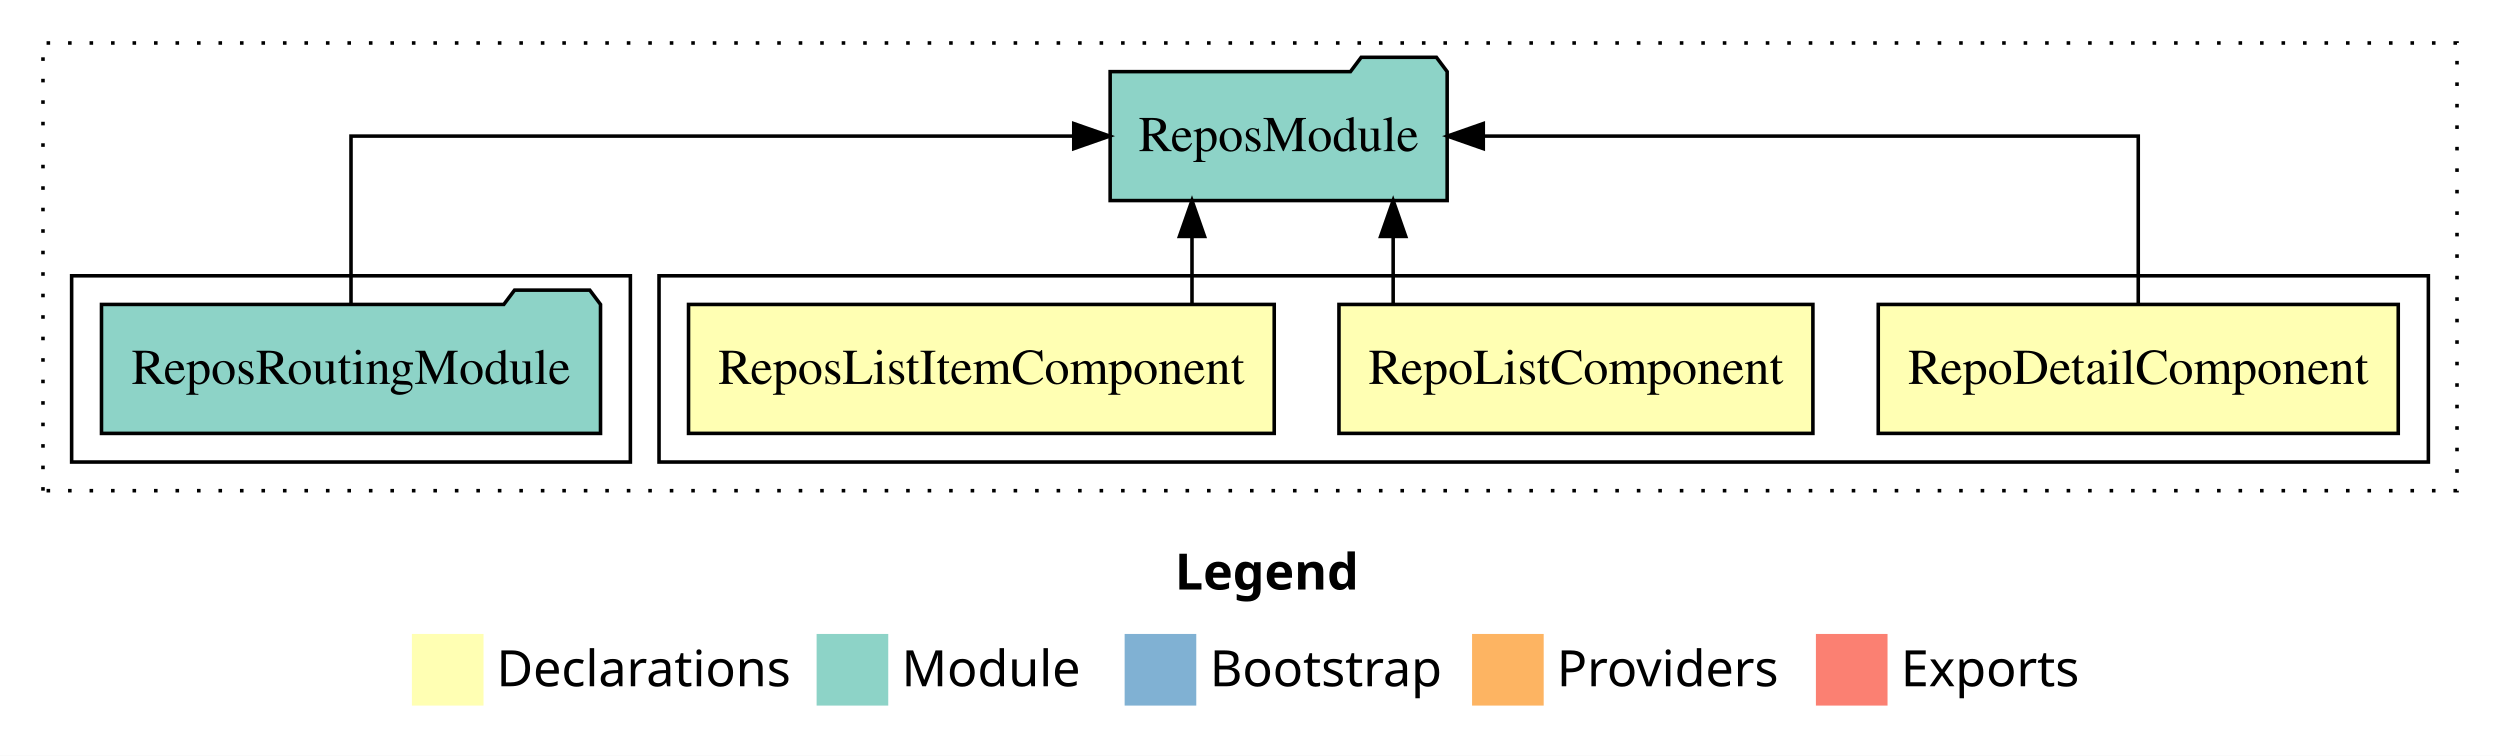
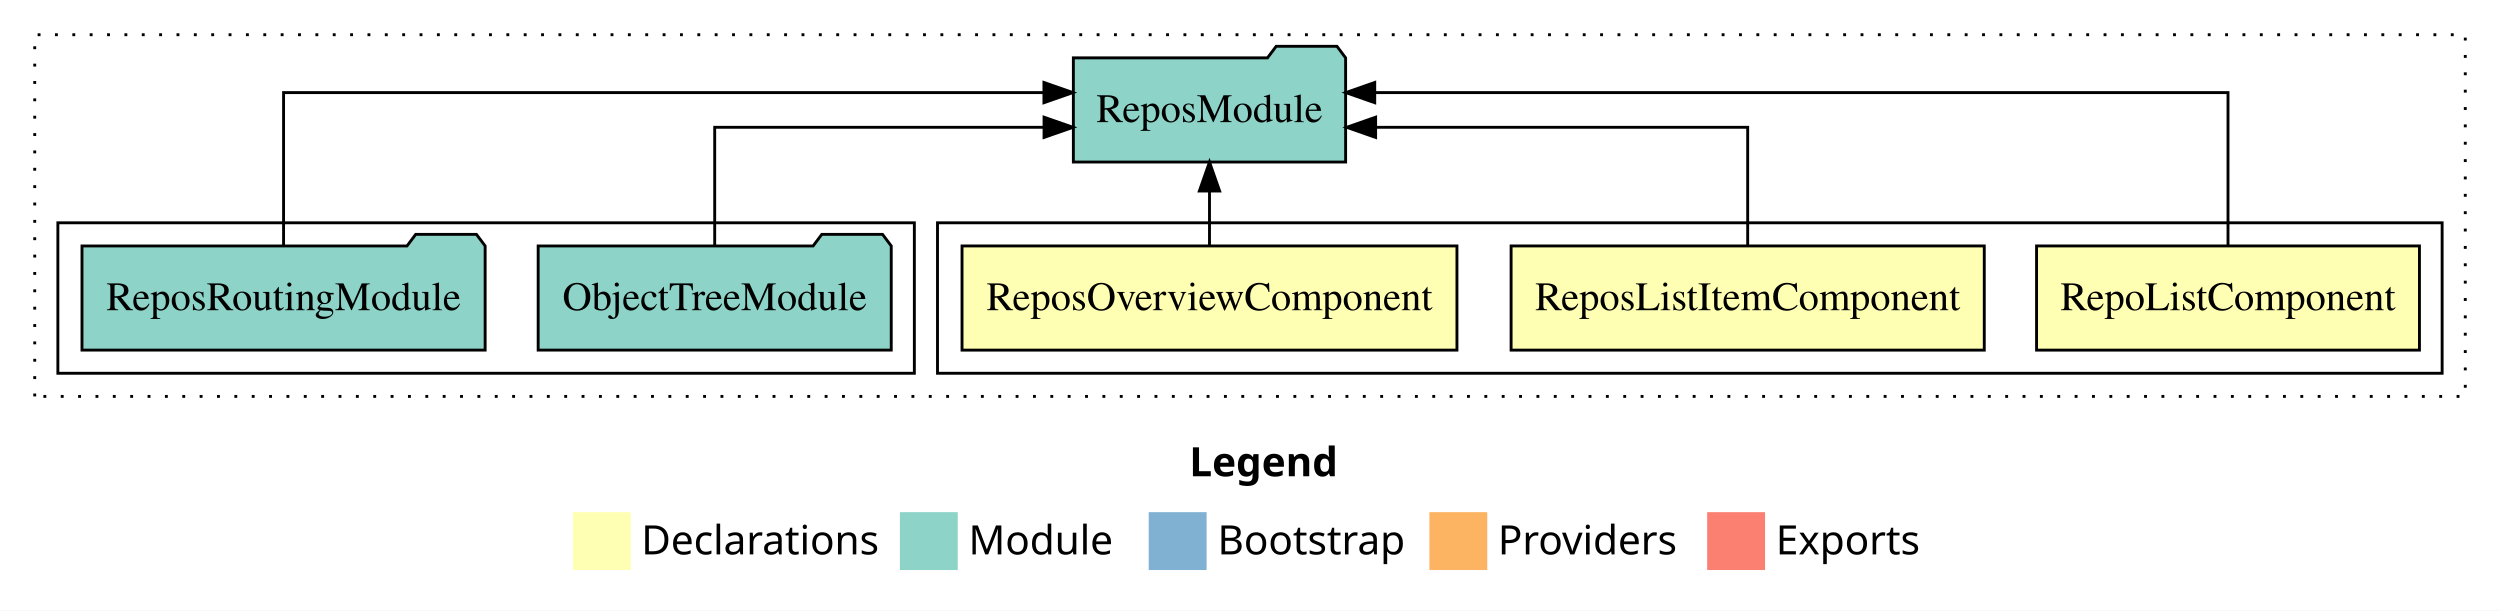
- <svg xmlns="http://www.w3.org/2000/svg" width="698pt" height="211pt" viewBox="0.00 0.00 698.00 211.00">
+ <svg xmlns="http://www.w3.org/2000/svg" width="864pt" height="211pt" viewBox="0.00 0.00 864.00 211.00">
  <g id="graph0" class="graph" transform="scale(1 1) rotate(0) translate(4 207)">
-     <polygon fill="#ffffff" stroke="transparent" points="-4,4 -4,-207 694,-207 694,4 -4,4" />
-     <text text-anchor="start" x="324.009" y="-42.4" font-family="sans-serif" font-weight="bold" font-size="14.00" fill="#000000">Legend</text>
-     <polygon fill="#ffffb3" stroke="transparent" points="111,-10 111,-30 131,-30 131,-10 111,-10" />
-     <text text-anchor="start" x="134.629" y="-15.4" font-family="sans-serif" font-size="14.00" fill="#000000">  Declarations</text>
-     <polygon fill="#8dd3c7" stroke="transparent" points="224,-10 224,-30 244,-30 244,-10 224,-10" />
-     <text text-anchor="start" x="247.725" y="-15.4" font-family="sans-serif" font-size="14.00" fill="#000000">  Module</text>
-     <polygon fill="#80b1d3" stroke="transparent" points="310,-10 310,-30 330,-30 330,-10 310,-10" />
-     <text text-anchor="start" x="333.781" y="-15.4" font-family="sans-serif" font-size="14.00" fill="#000000">  Bootstrap</text>
-     <polygon fill="#fdb462" stroke="transparent" points="407,-10 407,-30 427,-30 427,-10 407,-10" />
-     <text text-anchor="start" x="430.673" y="-15.4" font-family="sans-serif" font-size="14.00" fill="#000000">  Providers</text>
-     <polygon fill="#fb8072" stroke="transparent" points="503,-10 503,-30 523,-30 523,-10 503,-10" />
-     <text text-anchor="start" x="526.726" y="-15.4" font-family="sans-serif" font-size="14.00" fill="#000000">  Exports</text>
+     <polygon fill="#ffffff" stroke="transparent" points="-4,4 -4,-207 860,-207 860,4 -4,4" />
+     <text text-anchor="start" x="407.009" y="-42.4" font-family="sans-serif" font-weight="bold" font-size="14.00" fill="#000000">Legend</text>
+     <polygon fill="#ffffb3" stroke="transparent" points="194,-10 194,-30 214,-30 214,-10 194,-10" />
+     <text text-anchor="start" x="217.629" y="-15.4" font-family="sans-serif" font-size="14.00" fill="#000000">  Declarations</text>
+     <polygon fill="#8dd3c7" stroke="transparent" points="307,-10 307,-30 327,-30 327,-10 307,-10" />
+     <text text-anchor="start" x="330.725" y="-15.4" font-family="sans-serif" font-size="14.00" fill="#000000">  Module</text>
+     <polygon fill="#80b1d3" stroke="transparent" points="393,-10 393,-30 413,-30 413,-10 393,-10" />
+     <text text-anchor="start" x="416.781" y="-15.4" font-family="sans-serif" font-size="14.00" fill="#000000">  Bootstrap</text>
+     <polygon fill="#fdb462" stroke="transparent" points="490,-10 490,-30 510,-30 510,-10 490,-10" />
+     <text text-anchor="start" x="513.673" y="-15.4" font-family="sans-serif" font-size="14.00" fill="#000000">  Providers</text>
+     <polygon fill="#fb8072" stroke="transparent" points="586,-10 586,-30 606,-30 606,-10 586,-10" />
+     <text text-anchor="start" x="609.726" y="-15.4" font-family="sans-serif" font-size="14.00" fill="#000000">  Exports</text>
    <g id="clust1" class="cluster">
-       <polygon fill="none" stroke="#000000" stroke-dasharray="1,5" points="8,-70 8,-195 682,-195 682,-70 8,-70" />
+       <polygon fill="none" stroke="#000000" stroke-dasharray="1,5" points="8,-70 8,-195 848,-195 848,-70 8,-70" />
    </g>
    <g id="clust2" class="cluster">
-       <polygon fill="none" stroke="#000000" points="180,-78 180,-130 674,-130 674,-78 180,-78" />
+       <polygon fill="none" stroke="#000000" points="320,-78 320,-130 840,-130 840,-78 320,-78" />
    </g>
    <g id="clust6" class="cluster">
-       <polygon fill="none" stroke="#000000" points="16,-78 16,-130 172,-130 172,-78 16,-78" />
+       <polygon fill="none" stroke="#000000" points="16,-78 16,-130 312,-130 312,-78 16,-78" />
    </g>
    <g id="node1" class="node">
-       <polygon fill="#ffffb3" stroke="#000000" points="665.591,-122 520.409,-122 520.409,-86 665.591,-86 665.591,-122" />
-       <text text-anchor="middle" x="593" y="-99.8" font-family="Times,serif" font-size="14.00" fill="#000000">RepoDetailComponent</text>
+       <polygon fill="#ffffb3" stroke="#000000" points="832.162,-122 699.838,-122 699.838,-86 832.162,-86 832.162,-122" />
+       <text text-anchor="middle" x="766" y="-99.8" font-family="Times,serif" font-size="14.00" fill="#000000">RepoListComponent</text>
    </g>
    <g id="node4" class="node">
-       <polygon fill="#8dd3c7" stroke="#000000" points="400.047,-187 397.047,-191 376.047,-191 373.047,-187 305.953,-187 305.953,-151 400.047,-151 400.047,-187" />
-       <text text-anchor="middle" x="353" y="-164.8" font-family="Times,serif" font-size="14.00" fill="#000000">ReposModule</text>
+       <polygon fill="#8dd3c7" stroke="#000000" points="461.047,-187 458.047,-191 437.047,-191 434.047,-187 366.953,-187 366.953,-151 461.047,-151 461.047,-187" />
+       <text text-anchor="middle" x="414" y="-164.8" font-family="Times,serif" font-size="14.00" fill="#000000">ReposModule</text>
    </g>
    <g id="edge1" class="edge">
-       <path fill="none" stroke="#000000" d="M593,-122.106C593,-141.339 593,-169 593,-169 593,-169 410.13,-169 410.13,-169" />
-       <polygon fill="#000000" stroke="#000000" points="410.13,-165.5 400.13,-169 410.13,-172.5 410.13,-165.5" />
+       <path fill="none" stroke="#000000" d="M766,-122.284C766,-143.321 766,-175 766,-175 766,-175 471.107,-175 471.107,-175" />
+       <polygon fill="#000000" stroke="#000000" points="471.107,-171.5 461.107,-175 471.107,-178.5 471.107,-171.5" />
    </g>
    <g id="node2" class="node">
-       <polygon fill="#ffffb3" stroke="#000000" points="502.162,-122 369.838,-122 369.838,-86 502.162,-86 502.162,-122" />
-       <text text-anchor="middle" x="436" y="-99.8" font-family="Times,serif" font-size="14.00" fill="#000000">RepoListComponent</text>
+       <polygon fill="#ffffb3" stroke="#000000" points="681.763,-122 518.237,-122 518.237,-86 681.763,-86 681.763,-122" />
+       <text text-anchor="middle" x="600" y="-99.8" font-family="Times,serif" font-size="14.00" fill="#000000">ReposListItemComponent</text>
    </g>
    <g id="edge2" class="edge">
-       <path fill="none" stroke="#000000" d="M384.971,-122.106C384.971,-122.106 384.971,-140.991 384.971,-140.991" />
-       <polygon fill="#000000" stroke="#000000" points="381.471,-140.991 384.971,-150.991 388.471,-140.991 381.471,-140.991" />
+       <path fill="none" stroke="#000000" d="M600,-122.022C600,-139.373 600,-163 600,-163 600,-163 471.417,-163 471.417,-163" />
+       <polygon fill="#000000" stroke="#000000" points="471.417,-159.5 461.417,-163 471.417,-166.5 471.417,-159.5" />
    </g>
    <g id="node3" class="node">
-       <polygon fill="#ffffb3" stroke="#000000" points="351.763,-122 188.237,-122 188.237,-86 351.763,-86 351.763,-122" />
-       <text text-anchor="middle" x="270" y="-99.8" font-family="Times,serif" font-size="14.00" fill="#000000">ReposListItemComponent</text>
+       <polygon fill="#ffffb3" stroke="#000000" points="499.522,-122 328.478,-122 328.478,-86 499.522,-86 499.522,-122" />
+       <text text-anchor="middle" x="414" y="-99.8" font-family="Times,serif" font-size="14.00" fill="#000000">ReposOverviewComponent</text>
    </g>
    <g id="edge3" class="edge">
-       <path fill="none" stroke="#000000" d="M328.804,-122.106C328.804,-122.106 328.804,-140.991 328.804,-140.991" />
-       <polygon fill="#000000" stroke="#000000" points="325.304,-140.991 328.804,-150.991 332.304,-140.991 325.304,-140.991" />
+       <path fill="none" stroke="#000000" d="M414,-122.106C414,-122.106 414,-140.991 414,-140.991" />
+       <polygon fill="#000000" stroke="#000000" points="410.5,-140.991 414,-150.991 417.5,-140.991 410.5,-140.991" />
    </g>
    <g id="node5" class="node">
+       <polygon fill="#8dd3c7" stroke="#000000" points="304.01,-122 301.01,-126 280.01,-126 277.01,-122 181.99,-122 181.99,-86 304.01,-86 304.01,-122" />
+       <text text-anchor="middle" x="243" y="-99.8" font-family="Times,serif" font-size="14.00" fill="#000000">ObjectTreeModule</text>
+     </g>
+     <g id="edge4" class="edge">
+       <path fill="none" stroke="#000000" d="M243,-122.022C243,-139.373 243,-163 243,-163 243,-163 356.821,-163 356.821,-163" />
+       <polygon fill="#000000" stroke="#000000" points="356.821,-166.5 366.821,-163 356.821,-159.5 356.821,-166.5" />
+     </g>
+     <g id="node6" class="node">
      <polygon fill="#8dd3c7" stroke="#000000" points="163.664,-122 160.664,-126 139.664,-126 136.664,-122 24.336,-122 24.336,-86 163.664,-86 163.664,-122" />
      <text text-anchor="middle" x="94" y="-99.8" font-family="Times,serif" font-size="14.00" fill="#000000">ReposRoutingModule</text>
    </g>
-     <g id="edge4" class="edge">
-       <path fill="none" stroke="#000000" d="M94,-122.106C94,-141.339 94,-169 94,-169 94,-169 295.797,-169 295.797,-169" />
-       <polygon fill="#000000" stroke="#000000" points="295.797,-172.5 305.797,-169 295.796,-165.5 295.797,-172.5" />
+     <g id="edge5" class="edge">
+       <path fill="none" stroke="#000000" d="M94,-122.284C94,-143.321 94,-175 94,-175 94,-175 356.783,-175 356.783,-175" />
+       <polygon fill="#000000" stroke="#000000" points="356.783,-178.5 366.783,-175 356.783,-171.5 356.783,-178.5" />
    </g>
  </g>
</svg>
